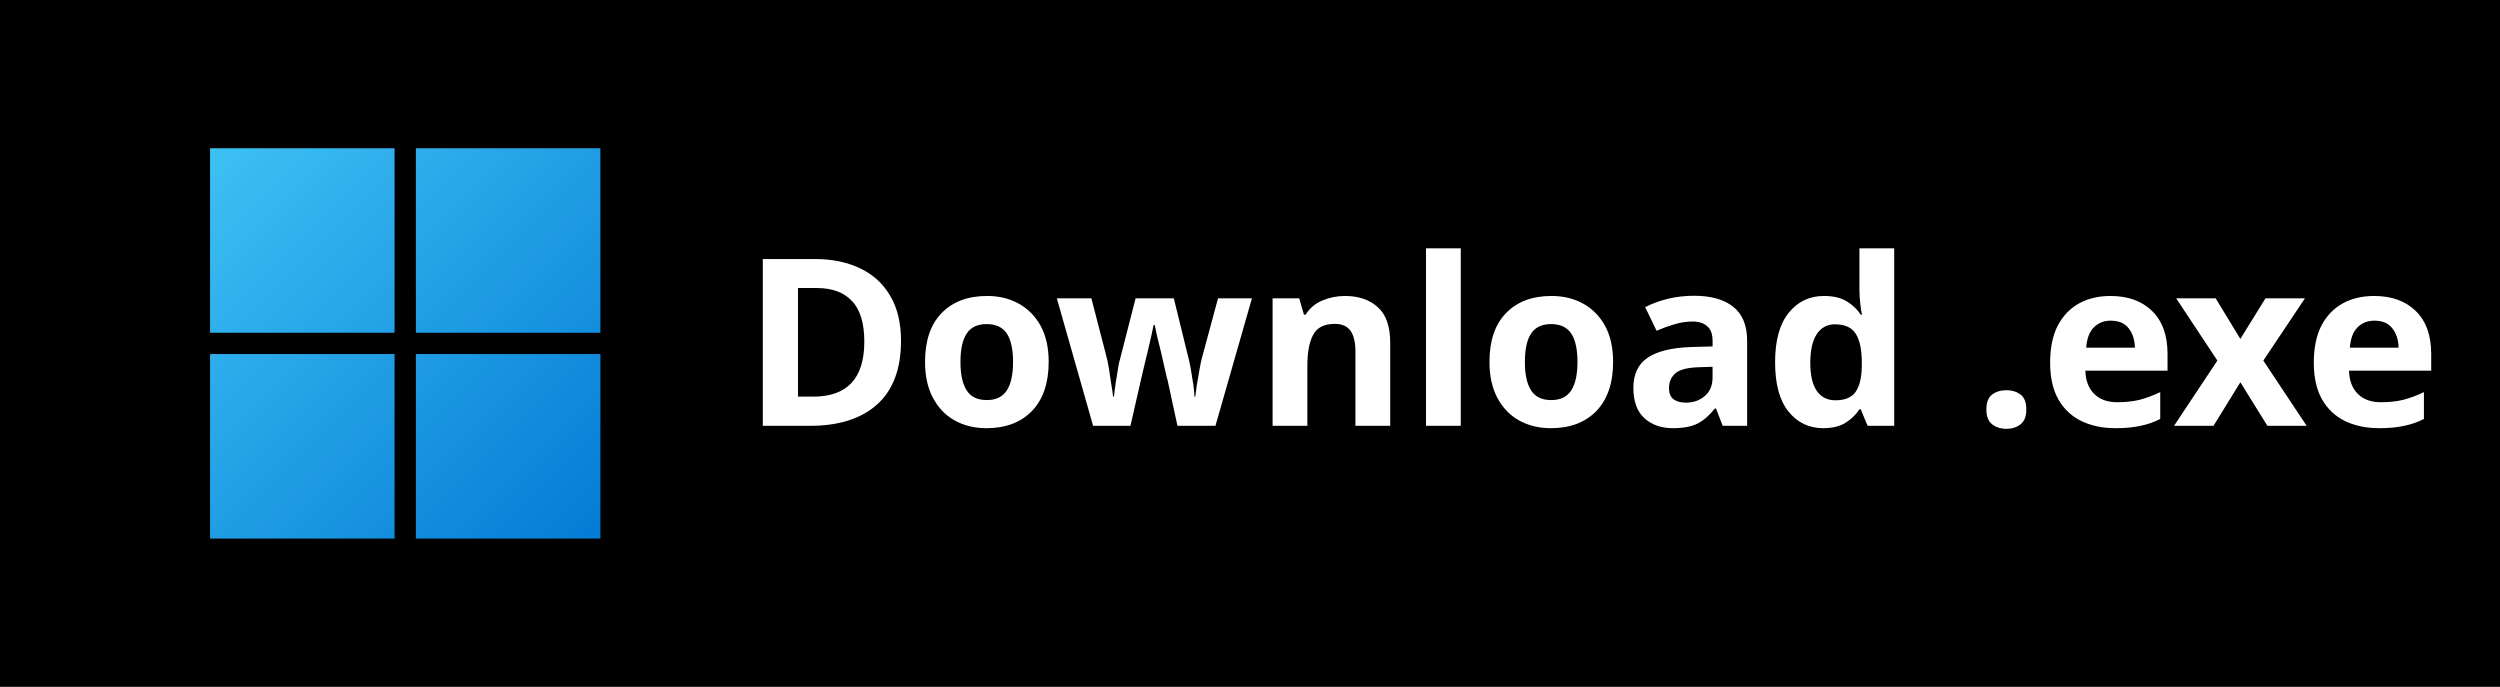
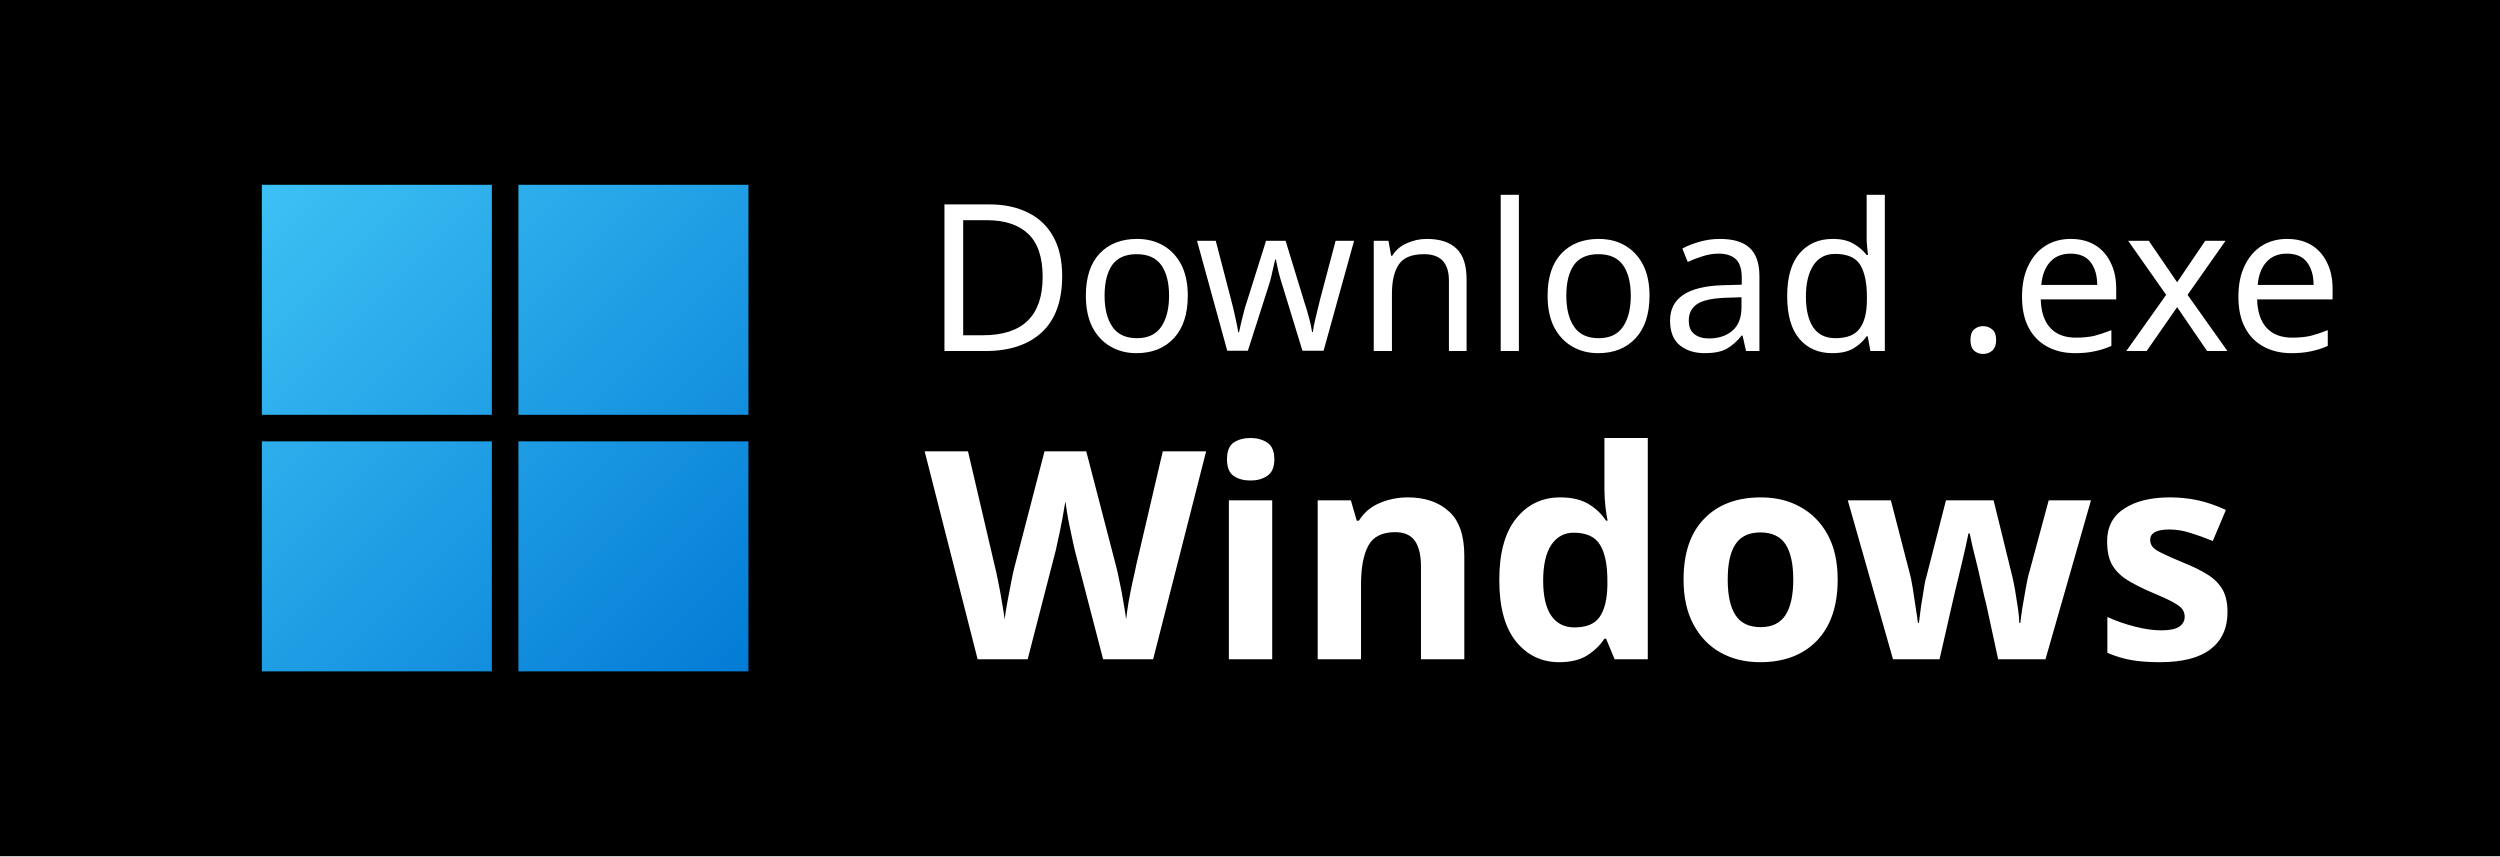
- <svg xmlns="http://www.w3.org/2000/svg" viewBox="0 0 182 50" width="182" height="50" role="img" aria-label="Download .exe">
-   <rect width="182" height="50" fill="#000" />
+ <svg xmlns="http://www.w3.org/2000/svg" viewBox="0 0 146 50" width="146" height="50" role="img" aria-label="Download .exe for Windows">
+   <rect width="146" height="50" fill="#000" />
  <g transform="translate(14 9.5) scale(1.291667)">
    <path fill="url(#gw)" d="M1 1h10.4v10.4H1zM12.6 1H23v10.4H12.6zM1 12.6h10.4V23H1zM12.6 12.6H23V23H12.6z" />
  </g>
  <g font-family="-apple-system, BlinkMacSystemFont, 'Segoe UI', 'Noto Sans', Helvetica, Arial, sans-serif">
-     <text x="54" y="31" font-size="17" font-weight="600" fill="#fff" textLength="114" lengthAdjust="spacing">Download .exe</text>
+     <text x="54" y="20.5" font-size="12" fill="#fff" textLength="78" lengthAdjust="spacing">Download .exe</text>
+     <text x="54" y="38.5" font-size="17" font-weight="600" fill="#fff" textLength="71" lengthAdjust="spacing">Windows</text>
  </g>
  <defs>
    <linearGradient id="gw" gradientUnits="userSpaceOnUse" x1="0" y1="0" x2="24" y2="24">
      <stop offset="0" stop-color="#40c4f5" />
      <stop offset="1" stop-color="#0078d4" />
    </linearGradient>
  </defs>
</svg>
